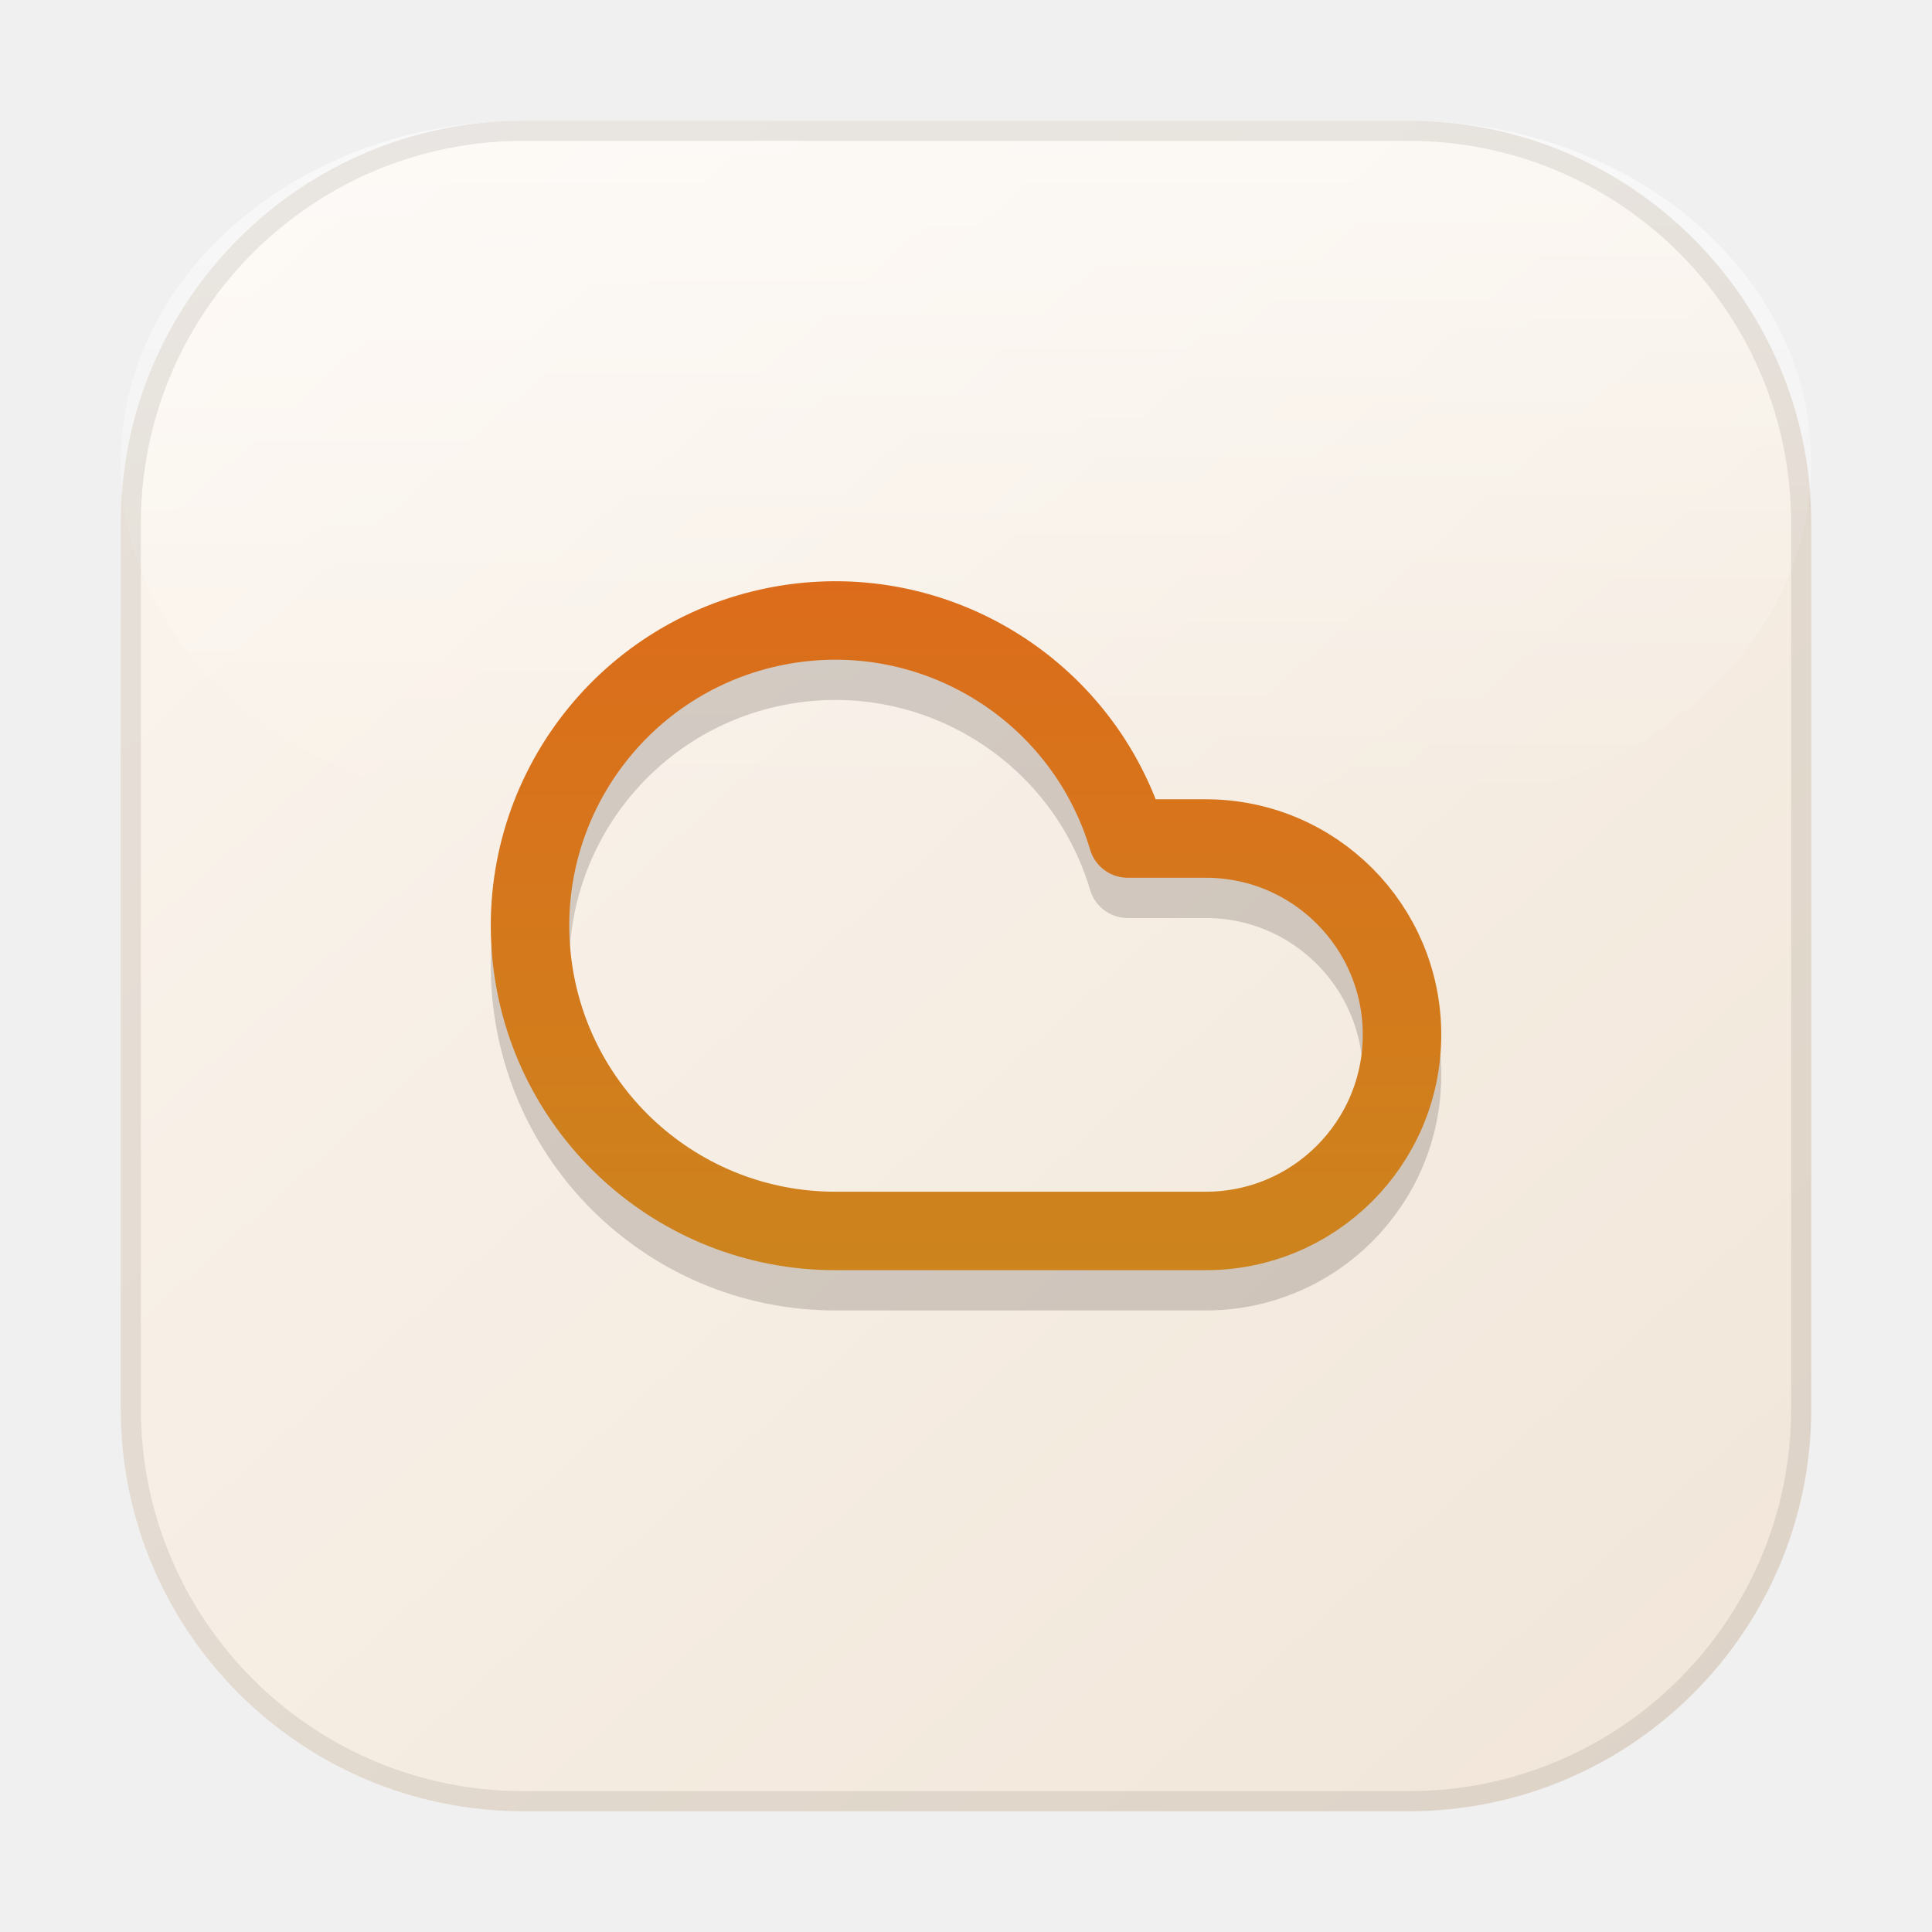
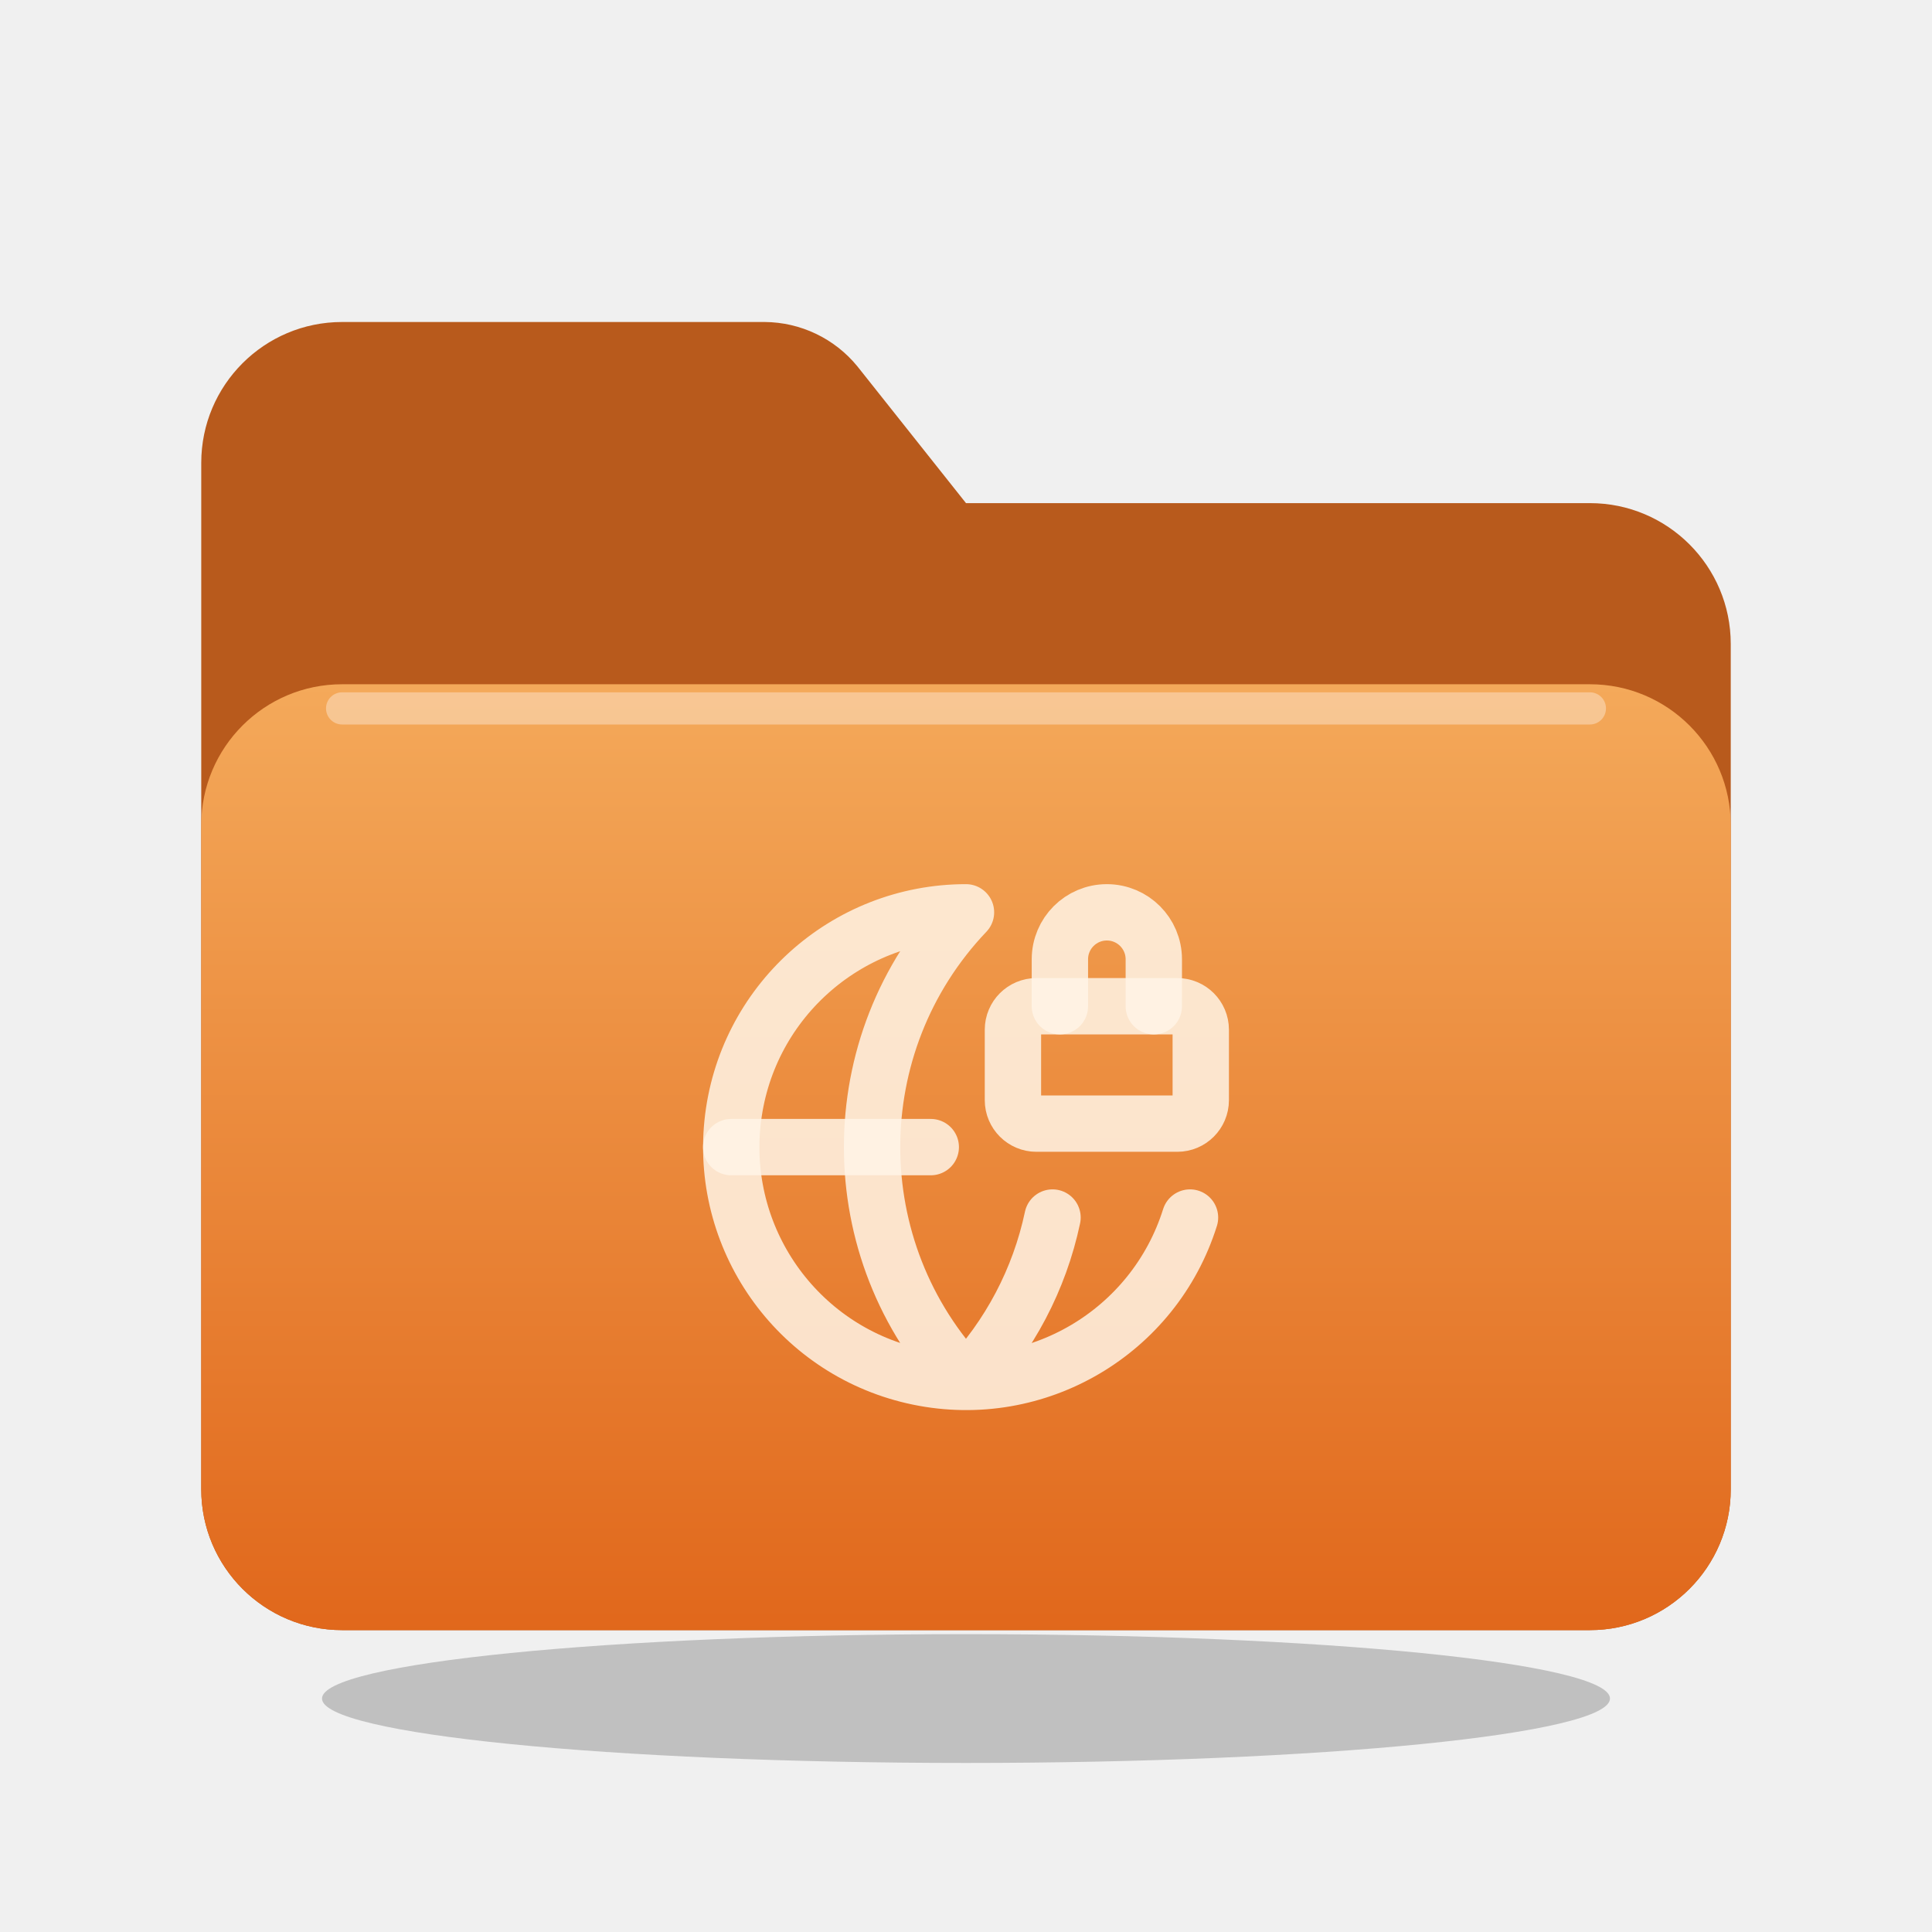
<svg xmlns="http://www.w3.org/2000/svg" viewBox="0 0 48 48" width="48" height="48">
  <defs>
-     <linearGradient id="bgp2" x1="6" y1="4" x2="42" y2="44" gradientUnits="userSpaceOnUse">
+     <linearGradient id="bgh68379" x1="6" y1="4" x2="42" y2="44" gradientUnits="userSpaceOnUse">
      <stop offset="0" stop-color="#fbf5ee" />
      <stop offset="1" stop-color="#f1e6d9" />
    </linearGradient>
-     <linearGradient id="shp2" x1="24" y1="3" x2="24" y2="20" gradientUnits="userSpaceOnUse">
+     <linearGradient id="shh68379" x1="24" y1="3" x2="24" y2="20" gradientUnits="userSpaceOnUse">
      <stop offset="0" stop-color="#ffffff" stop-opacity="0.55" />
      <stop offset="1" stop-color="#ffffff" stop-opacity="0" />
    </linearGradient>
-     <linearGradient id="glp2" x1="0" y1="0" x2="0" y2="24" gradientUnits="userSpaceOnUse">
+     <linearGradient id="glh68379" x1="0" y1="0" x2="0" y2="24" gradientUnits="userSpaceOnUse">
      <stop offset="0" stop-color="#e0661a" />
      <stop offset="1" stop-color="#c98a1e" />
    </linearGradient>
-     <linearGradient id="gbp2" x1="0" y1="0" x2="0" y2="1">
+     <linearGradient id="gbh68379" x1="0" y1="0" x2="0" y2="1">
      <stop offset="0" stop-color="#e0661a" />
      <stop offset="1" stop-color="#c98a1e" />
    </linearGradient>
-     <linearGradient id="fop2" x1="0" y1="17" x2="0" y2="41" gradientUnits="userSpaceOnUse">
+     <linearGradient id="foh68379" x1="0" y1="17" x2="0" y2="41" gradientUnits="userSpaceOnUse">
      <stop offset="0" stop-color="#f4a95a" />
      <stop offset="1" stop-color="#e0661a" />
    </linearGradient>
-     <linearGradient id="pgp2" x1="8" y1="5" x2="40" y2="44" gradientUnits="userSpaceOnUse">
+     <linearGradient id="pgh68379" x1="8" y1="5" x2="40" y2="44" gradientUnits="userSpaceOnUse">
      <stop offset="0" stop-color="#fbf5ee" />
      <stop offset="1" stop-color="#f1e6d9" />
    </linearGradient>
  </defs>
-   <rect x="3" y="3" width="42" height="42" rx="10" fill="url(#bgp2)" />
-   <rect x="3" y="3" width="42" height="17" rx="10" fill="url(#shp2)" />
-   <rect x="3.25" y="3.25" width="41.5" height="41.5" rx="9.75" fill="none" stroke="#3b2f27" stroke-opacity="0.1" stroke-width="0.5" />
-   <g transform="translate(11 11) scale(1.0833)" fill="none" stroke-linecap="round" stroke-linejoin="round" stroke-width="1.8" stroke="#3b2f27" opacity="0.2">
-     <path d="M17.5 19H9a7 7 0 1 1 6.71-9h1.79a4.5 4.5 0 1 1 0 9Z" />
-   </g>
-   <g transform="translate(11 10) scale(1.0833)" fill="none" stroke-linecap="round" stroke-linejoin="round" stroke-width="1.8" stroke="url(#glp2)">
-     <path d="M17.5 19H9a7 7 0 1 1 6.71-9h1.79a4.5 4.5 0 1 1 0 9Z" />
+   <ellipse cx="24" cy="42.2" rx="16" ry="1.6" fill="#000" opacity="0.2" />
+   <path d="M5 11.5A3.5 3.5 0 0 1 8.5 8H19a3 3 0 0 1 2.3 1.1L24 12.5h15.5A3.5 3.5 0 0 1 43 16v21a3.5 3.5 0 0 1-3.5 3.5h-31A3.5 3.5 0 0 1 5 37z" fill="#b85a1c" />
+   <path d="M5 20.5A3.5 3.5 0 0 1 8.5 17h31a3.5 3.5 0 0 1 3.5 3.5v16.5a3.5 3.5 0 0 1-3.5 3.5h-31A3.5 3.5 0 0 1 5 37z" fill="url(#foh68379)" />
+   <path d="M8.5 17.6h31" stroke="#ffffff" stroke-opacity="0.35" stroke-width="0.8" stroke-linecap="round" />
+   <g transform="translate(17 21.5) scale(0.5833)" fill="none" stroke-linecap="round" stroke-linejoin="round" stroke-width="2.4" stroke="#fff4e6" stroke-opacity="0.85">
+     <path d="M15.686 15A14.5 14.5 0 0 1 12 22a14.5 14.5 0 0 1 0-20 10 10 0 1 0 9.542 13" />
+     <path d="M2 12h8.5" />
+     <path d="M20 6V4a2 2 0 1 0-4 0v2" />
+     <rect width="8" height="5" x="14" y="6" rx="1" />
  </g>
</svg>
